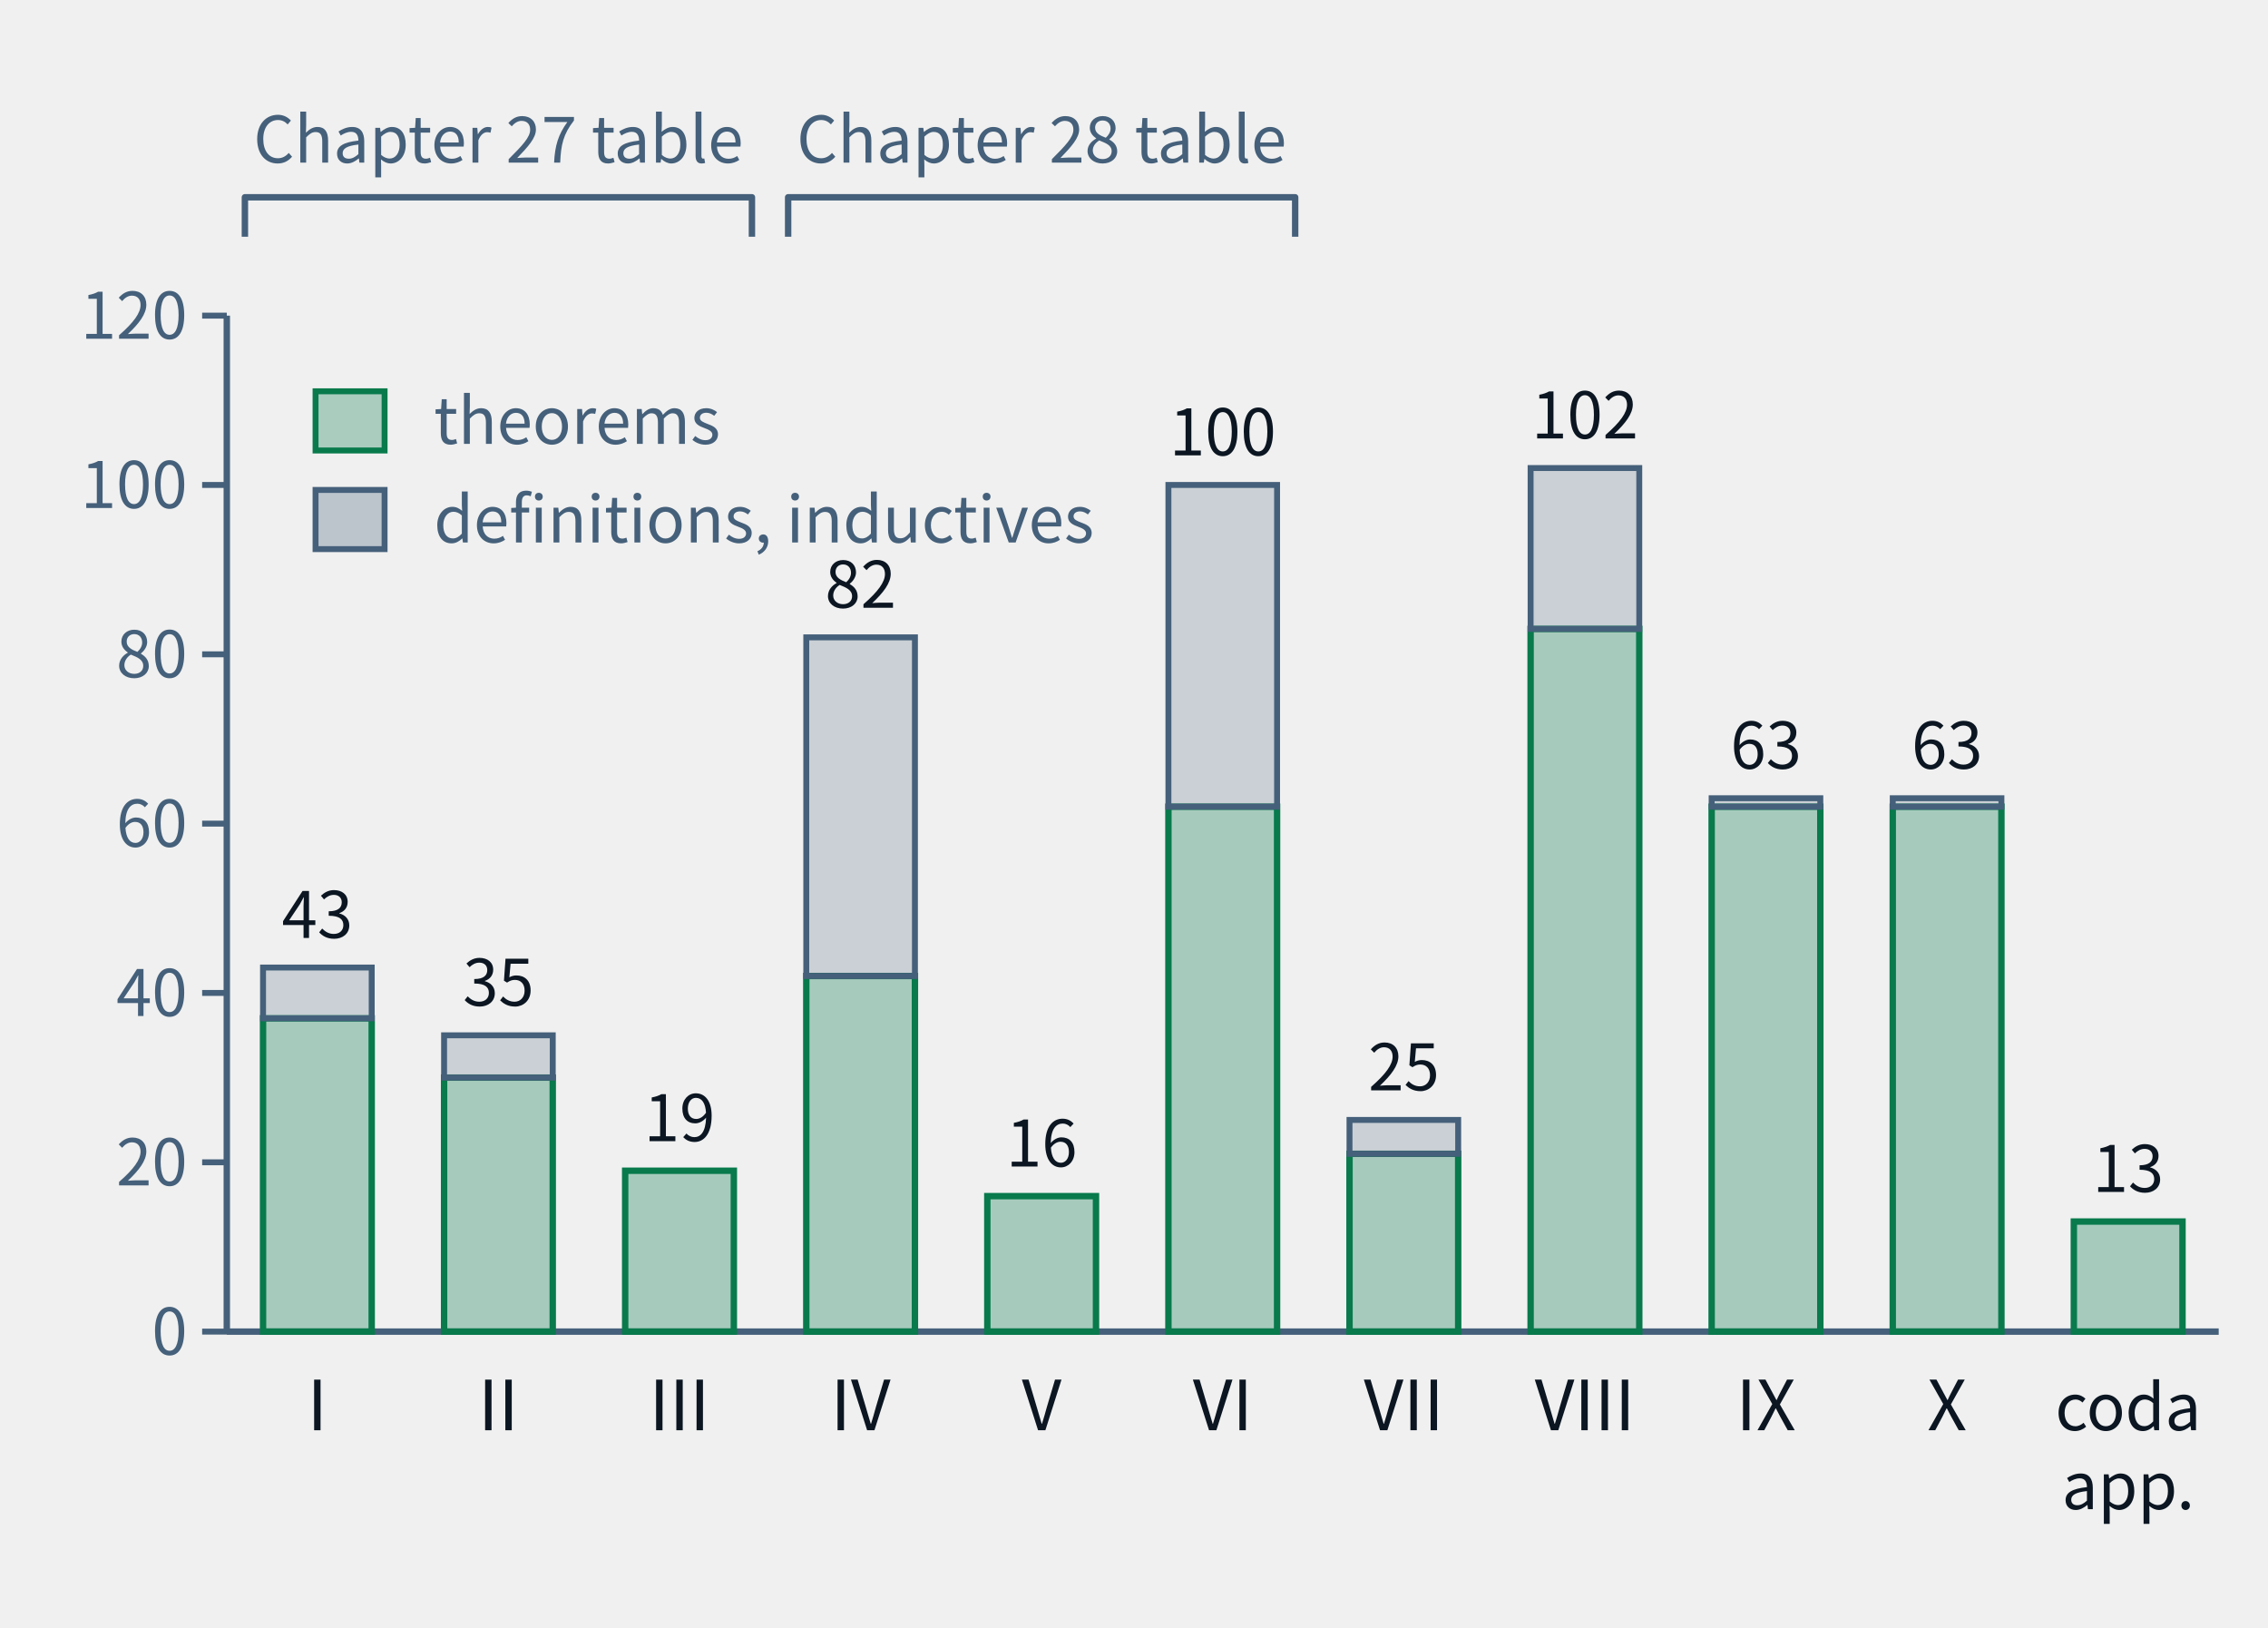
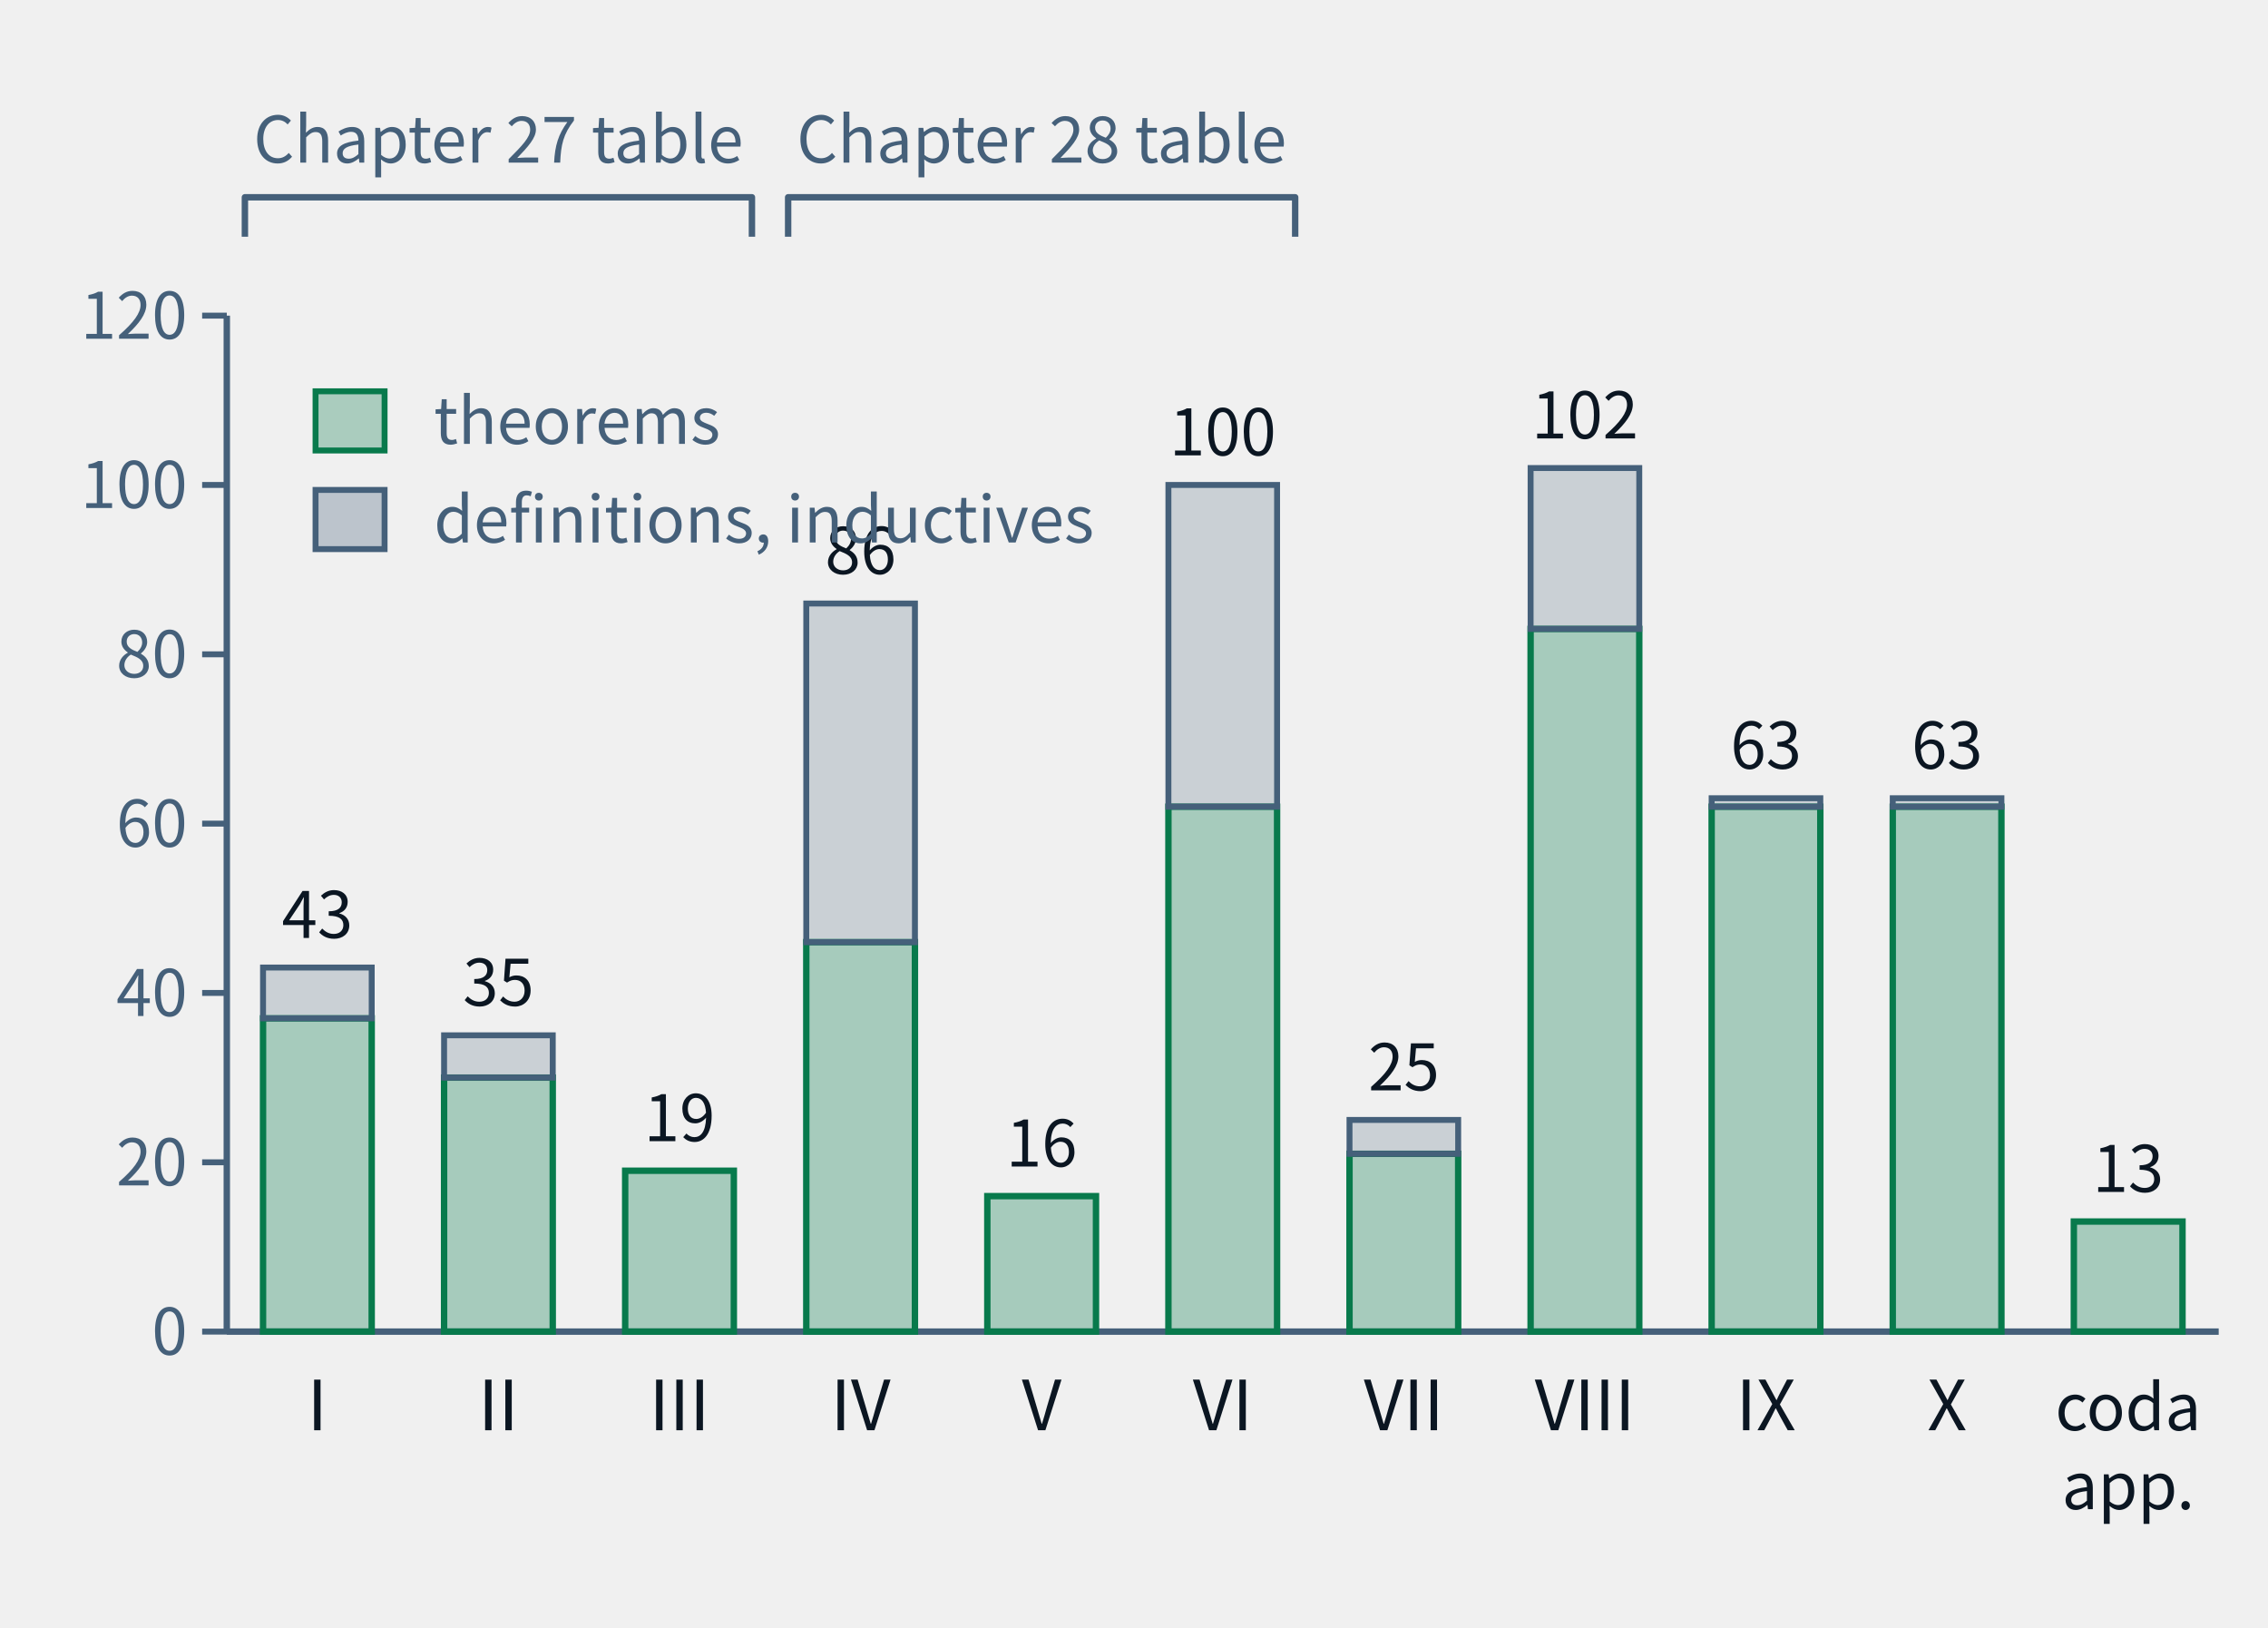
- <svg xmlns="http://www.w3.org/2000/svg" class="tr-fig" data-tr-fig="ch28-declaration-parts" data-lang="en" viewBox="0 0 460 330" width="460" height="330" font-family="'Noto Sans SC', 'Noto Sans CJK SC', 'Source Sans 3', 'PingFang SC', 'Microsoft YaHei', system-ui, sans-serif" role="img" aria-label="A bar chart. Along the bottom are Parts I to X and 'coda and appendices'; each bar is the number of distinct declarations the chapters of that part cite with lean=, green below for declarations of kind theorem in the lock, grey above for definitions and inductive types. I: 37 theorems, 6 other; II: 30 theorems, 5 other; III: 19 theorems, 0 other; IV: 42 theorems, 40 other; V: 16 theorems, 0 other; VI: 62 theorems, 38 other; VII: 21 theorems, 4 other; VIII: 83 theorems, 19 other; IX: 62 theorems, 1 other; X: 62 theorems, 1 other; coda and appendices: 13 theorems, 0 other. Two braces above the bars mark Parts I–III as the Chapter 27 audit table and Parts IV–VI as the Chapter 28 audit table.">
+ <svg xmlns="http://www.w3.org/2000/svg" class="tr-fig" data-tr-fig="ch28-declaration-parts" data-lang="en" viewBox="0 0 460 330" width="460" height="330" font-family="'Noto Sans SC', 'Noto Sans CJK SC', 'Source Sans 3', 'PingFang SC', 'Microsoft YaHei', system-ui, sans-serif" role="img" aria-label="A bar chart. Along the bottom are Parts I to X and 'coda and appendices'; each bar is the number of distinct declarations the chapters of that part cite with lean=, green below for declarations of kind theorem in the lock, grey above for definitions and inductive types. I: 37 theorems, 6 other; II: 30 theorems, 5 other; III: 19 theorems, 0 other; IV: 46 theorems, 40 other; V: 16 theorems, 0 other; VI: 62 theorems, 38 other; VII: 21 theorems, 4 other; VIII: 83 theorems, 19 other; IX: 62 theorems, 1 other; X: 62 theorems, 1 other; coda and appendices: 13 theorems, 0 other. Two braces above the bars mark Parts I–III as the Chapter 27 audit table and Parts IV–VI as the Chapter 28 audit table.">
  <style>.ts-ink{stroke:#0b1622}.tf-ink{fill:#0b1622}.ts-dim{stroke:#45607a}.tf-dim{fill:#45607a}.ts-faint{stroke:#9db3c4}.tf-faint{fill:#9db3c4}.ts-edge{stroke:#b9d0dd}.tf-edge{fill:#b9d0dd}.ts-hot{stroke:#5f9bb5}.tf-hot{fill:#5f9bb5}.ts-bg{stroke:#ffffff}.tf-bg{fill:#ffffff}.ts-panel{stroke:#eef5f9}.tf-panel{fill:#eef5f9}.ts-sheet{stroke:#f7fbfd}.tf-sheet{fill:#f7fbfd}.ts-cyan{stroke:#007c8a}.tf-cyan{fill:#007c8a}.ts-magenta{stroke:#b0128f}.tf-magenta{fill:#b0128f}.ts-amber{stroke:#946200}.tf-amber{fill:#946200}.ts-violet{stroke:#5a45c8}.tf-violet{fill:#5a45c8}.ts-ok{stroke:#087a4c}.tf-ok{fill:#087a4c}.ts-warn{stroke:#c21f3a}.tf-warn{fill:#c21f3a}.ts-blue{stroke:#1d5fd0}.tf-blue{fill:#1d5fd0}.ts-orange{stroke:#b85410}.tf-orange{fill:#b85410}.ts-sigma{stroke:#28405a}.tf-sigma{fill:#28405a}@media (prefers-color-scheme:dark){.ts-ink{stroke:#d4efff}.tf-ink{fill:#d4efff}.ts-dim{stroke:#6f8ea5}.tf-dim{fill:#6f8ea5}.ts-faint{stroke:#34506a}.tf-faint{fill:#34506a}.ts-edge{stroke:#143049}.tf-edge{fill:#143049}.ts-hot{stroke:#1f5d7c}.tf-hot{fill:#1f5d7c}.ts-bg{stroke:#03060c}.tf-bg{fill:#03060c}.ts-panel{stroke:#07101b}.tf-panel{fill:#07101b}.ts-sheet{stroke:#050c16}.tf-sheet{fill:#050c16}.ts-cyan{stroke:#19f0ff}.tf-cyan{fill:#19f0ff}.ts-magenta{stroke:#ff2fd0}.tf-magenta{fill:#ff2fd0}.ts-amber{stroke:#ffc83d}.tf-amber{fill:#ffc83d}.ts-violet{stroke:#9d8cff}.tf-violet{fill:#9d8cff}.ts-ok{stroke:#46ffb2}.tf-ok{fill:#46ffb2}.ts-warn{stroke:#ff5064}.tf-warn{fill:#ff5064}.ts-blue{stroke:#2a7bff}.tf-blue{fill:#2a7bff}.ts-orange{stroke:#ff8a3c}.tf-orange{fill:#ff8a3c}.ts-sigma{stroke:#cfe3ff}.tf-sigma{fill:#cfe3ff}}</style>
  <line x1="46" y1="64" x2="46" y2="270" class="ts-dim" stroke-width="1.3" fill="none" />
  <line x1="41" y1="270" x2="46" y2="270" class="ts-dim" stroke-width="1.2" fill="none" />
  <text class="tf-dim" x="38" y="274.68" font-size="13" text-anchor="end">0</text>
  <line x1="41" y1="235.67" x2="46" y2="235.67" class="ts-dim" stroke-width="1.2" fill="none" />
  <text class="tf-dim" x="38" y="240.35" font-size="13" text-anchor="end">20</text>
  <line x1="41" y1="201.33" x2="46" y2="201.33" class="ts-dim" stroke-width="1.2" fill="none" />
  <text class="tf-dim" x="38" y="206.01" font-size="13" text-anchor="end">40</text>
  <line x1="41" y1="167" x2="46" y2="167" class="ts-dim" stroke-width="1.2" fill="none" />
  <text class="tf-dim" x="38" y="171.68" font-size="13" text-anchor="end">60</text>
  <line x1="41" y1="132.67" x2="46" y2="132.67" class="ts-dim" stroke-width="1.2" fill="none" />
  <text class="tf-dim" x="38" y="137.35" font-size="13" text-anchor="end">80</text>
  <line x1="41" y1="98.33" x2="46" y2="98.33" class="ts-dim" stroke-width="1.2" fill="none" />
  <text class="tf-dim" x="38" y="103.01" font-size="13" text-anchor="end">100</text>
  <line x1="41" y1="64" x2="46" y2="64" class="ts-dim" stroke-width="1.2" fill="none" />
  <text class="tf-dim" x="38" y="68.68" font-size="13" text-anchor="end">120</text>
  <line x1="46" y1="270" x2="450" y2="270" class="ts-dim" stroke-width="1.3" fill="none" />
  <rect x="53.35" y="206.48" width="22.04" height="63.52" class="ts-ok tf-ok" stroke-width="1.3" fill-opacity="0.32" />
  <rect x="53.35" y="196.18" width="22.04" height="10.3" class="ts-dim tf-dim" stroke-width="1.2" fill-opacity="0.22" />
  <text class="tf-ink" x="64.36" y="190.18" font-size="13" text-anchor="middle">43</text>
  <text class="tf-ink" x="64.36" y="290" font-size="14" text-anchor="middle">I</text>
  <rect x="90.07" y="218.5" width="22.04" height="51.5" class="ts-ok tf-ok" stroke-width="1.3" fill-opacity="0.32" />
  <rect x="90.07" y="209.92" width="22.04" height="8.58" class="ts-dim tf-dim" stroke-width="1.2" fill-opacity="0.22" />
  <text class="tf-ink" x="101.09" y="203.92" font-size="13" text-anchor="middle">35</text>
  <text class="tf-ink" x="101.09" y="290" font-size="14" text-anchor="middle">II</text>
  <rect x="126.8" y="237.38" width="22.04" height="32.62" class="ts-ok tf-ok" stroke-width="1.3" fill-opacity="0.32" />
  <text class="tf-ink" x="137.82" y="231.38" font-size="13" text-anchor="middle">19</text>
  <text class="tf-ink" x="137.82" y="290" font-size="14" text-anchor="middle">III</text>
-   <rect x="163.53" y="197.9" width="22.04" height="72.1" class="ts-ok tf-ok" stroke-width="1.3" fill-opacity="0.32" />
-   <rect x="163.53" y="129.23" width="22.04" height="68.67" class="ts-dim tf-dim" stroke-width="1.2" fill-opacity="0.22" />
-   <text class="tf-ink" x="174.55" y="123.23" font-size="13" text-anchor="middle">82</text>
+   <rect x="163.53" y="191.03" width="22.04" height="78.97" class="ts-ok tf-ok" stroke-width="1.3" fill-opacity="0.32" />
+   <rect x="163.53" y="122.37" width="22.04" height="68.67" class="ts-dim tf-dim" stroke-width="1.2" fill-opacity="0.22" />
+   <text class="tf-ink" x="174.55" y="116.37" font-size="13" text-anchor="middle">86</text>
  <text class="tf-ink" x="174.55" y="290" font-size="14" text-anchor="middle">IV</text>
  <rect x="200.25" y="242.53" width="22.04" height="27.47" class="ts-ok tf-ok" stroke-width="1.3" fill-opacity="0.32" />
  <text class="tf-ink" x="211.27" y="236.53" font-size="13" text-anchor="middle">16</text>
  <text class="tf-ink" x="211.27" y="290" font-size="14" text-anchor="middle">V</text>
  <rect x="236.98" y="163.57" width="22.04" height="106.43" class="ts-ok tf-ok" stroke-width="1.3" fill-opacity="0.32" />
  <rect x="236.98" y="98.33" width="22.04" height="65.23" class="ts-dim tf-dim" stroke-width="1.2" fill-opacity="0.22" />
  <text class="tf-ink" x="248" y="92.33" font-size="13" text-anchor="middle">100</text>
  <text class="tf-ink" x="248" y="290" font-size="14" text-anchor="middle">VI</text>
  <rect x="273.71" y="233.95" width="22.04" height="36.05" class="ts-ok tf-ok" stroke-width="1.3" fill-opacity="0.32" />
  <rect x="273.71" y="227.08" width="22.04" height="6.87" class="ts-dim tf-dim" stroke-width="1.2" fill-opacity="0.22" />
  <text class="tf-ink" x="284.73" y="221.08" font-size="13" text-anchor="middle">25</text>
  <text class="tf-ink" x="284.73" y="290" font-size="14" text-anchor="middle">VII</text>
  <rect x="310.44" y="127.52" width="22.04" height="142.48" class="ts-ok tf-ok" stroke-width="1.3" fill-opacity="0.32" />
  <rect x="310.44" y="94.9" width="22.04" height="32.62" class="ts-dim tf-dim" stroke-width="1.2" fill-opacity="0.22" />
  <text class="tf-ink" x="321.45" y="88.9" font-size="13" text-anchor="middle">102</text>
  <text class="tf-ink" x="321.45" y="290" font-size="14" text-anchor="middle">VIII</text>
  <rect x="347.16" y="163.57" width="22.04" height="106.43" class="ts-ok tf-ok" stroke-width="1.3" fill-opacity="0.32" />
  <rect x="347.16" y="161.85" width="22.04" height="1.72" class="ts-dim tf-dim" stroke-width="1.2" fill-opacity="0.22" />
  <text class="tf-ink" x="358.18" y="155.85" font-size="13" text-anchor="middle">63</text>
  <text class="tf-ink" x="358.18" y="290" font-size="14" text-anchor="middle">IX</text>
  <rect x="383.89" y="163.57" width="22.04" height="106.43" class="ts-ok tf-ok" stroke-width="1.3" fill-opacity="0.32" />
  <rect x="383.89" y="161.85" width="22.04" height="1.72" class="ts-dim tf-dim" stroke-width="1.2" fill-opacity="0.22" />
  <text class="tf-ink" x="394.91" y="155.85" font-size="13" text-anchor="middle">63</text>
  <text class="tf-ink" x="394.91" y="290" font-size="14" text-anchor="middle">X</text>
  <rect x="420.62" y="247.68" width="22.04" height="22.32" class="ts-ok tf-ok" stroke-width="1.3" fill-opacity="0.32" />
  <text class="tf-ink" x="431.64" y="241.68" font-size="13" text-anchor="middle">13</text>
  <text class="tf-ink" x="431.64" y="290" font-size="13" text-anchor="middle">coda</text>
  <text class="tf-ink" x="431.64" y="306" font-size="13" text-anchor="middle">app.</text>
  <path d="M49.67 48 L49.67 40 L152.51 40 L152.51 48" class="ts-dim" stroke-width="1.3" stroke-linejoin="round" fill="none" />
  <text class="tf-dim" x="101.09" y="32.98" font-size="13" text-anchor="middle">Chapter 27 table</text>
  <path d="M159.85 48 L159.85 40 L262.69 40 L262.69 48" class="ts-dim" stroke-width="1.3" stroke-linejoin="round" fill="none" />
  <text class="tf-dim" x="211.27" y="32.98" font-size="13" text-anchor="middle">Chapter 28 table</text>
  <rect x="64" y="79.34" width="14" height="12" class="ts-ok tf-ok" stroke-width="1.2" fill-opacity="0.3" />
  <text class="tf-dim" x="88" y="90" font-size="13">theorems</text>
  <rect x="64" y="99.34" width="14" height="12" class="ts-dim tf-dim" stroke-width="1.2" fill-opacity="0.3" />
  <text class="tf-dim" x="88" y="110" font-size="13">definitions, inductives</text>
</svg>
